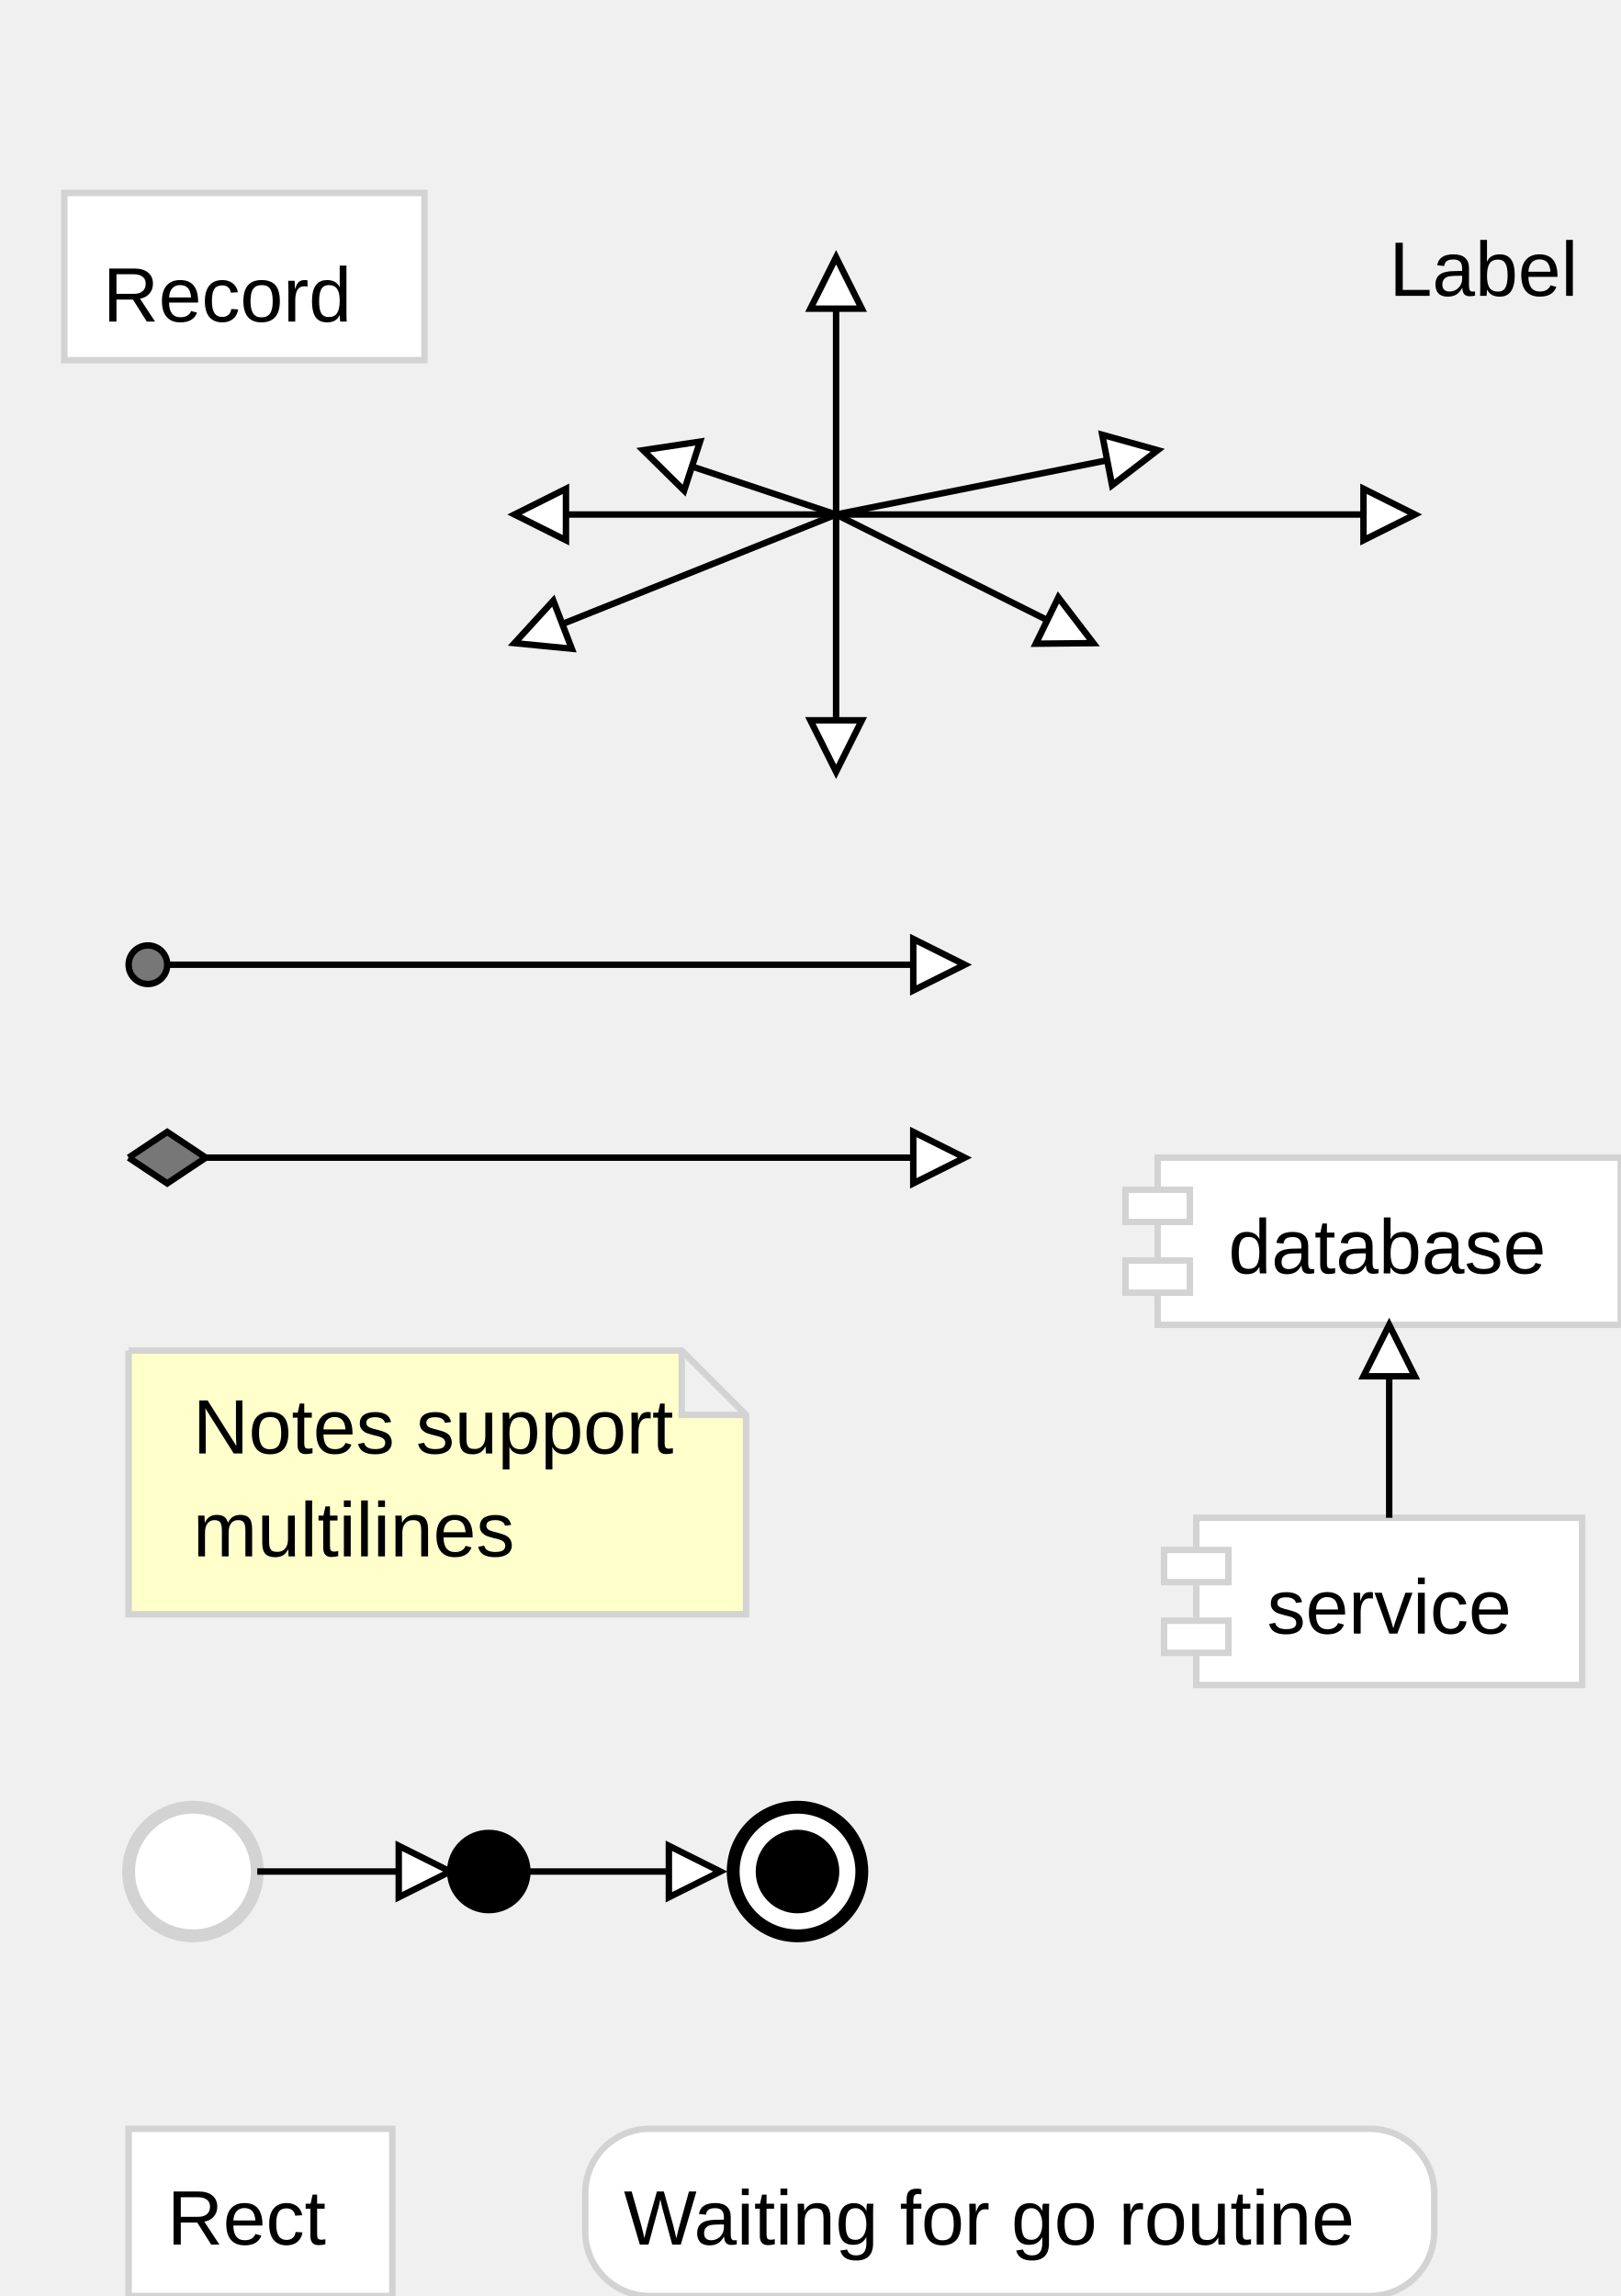
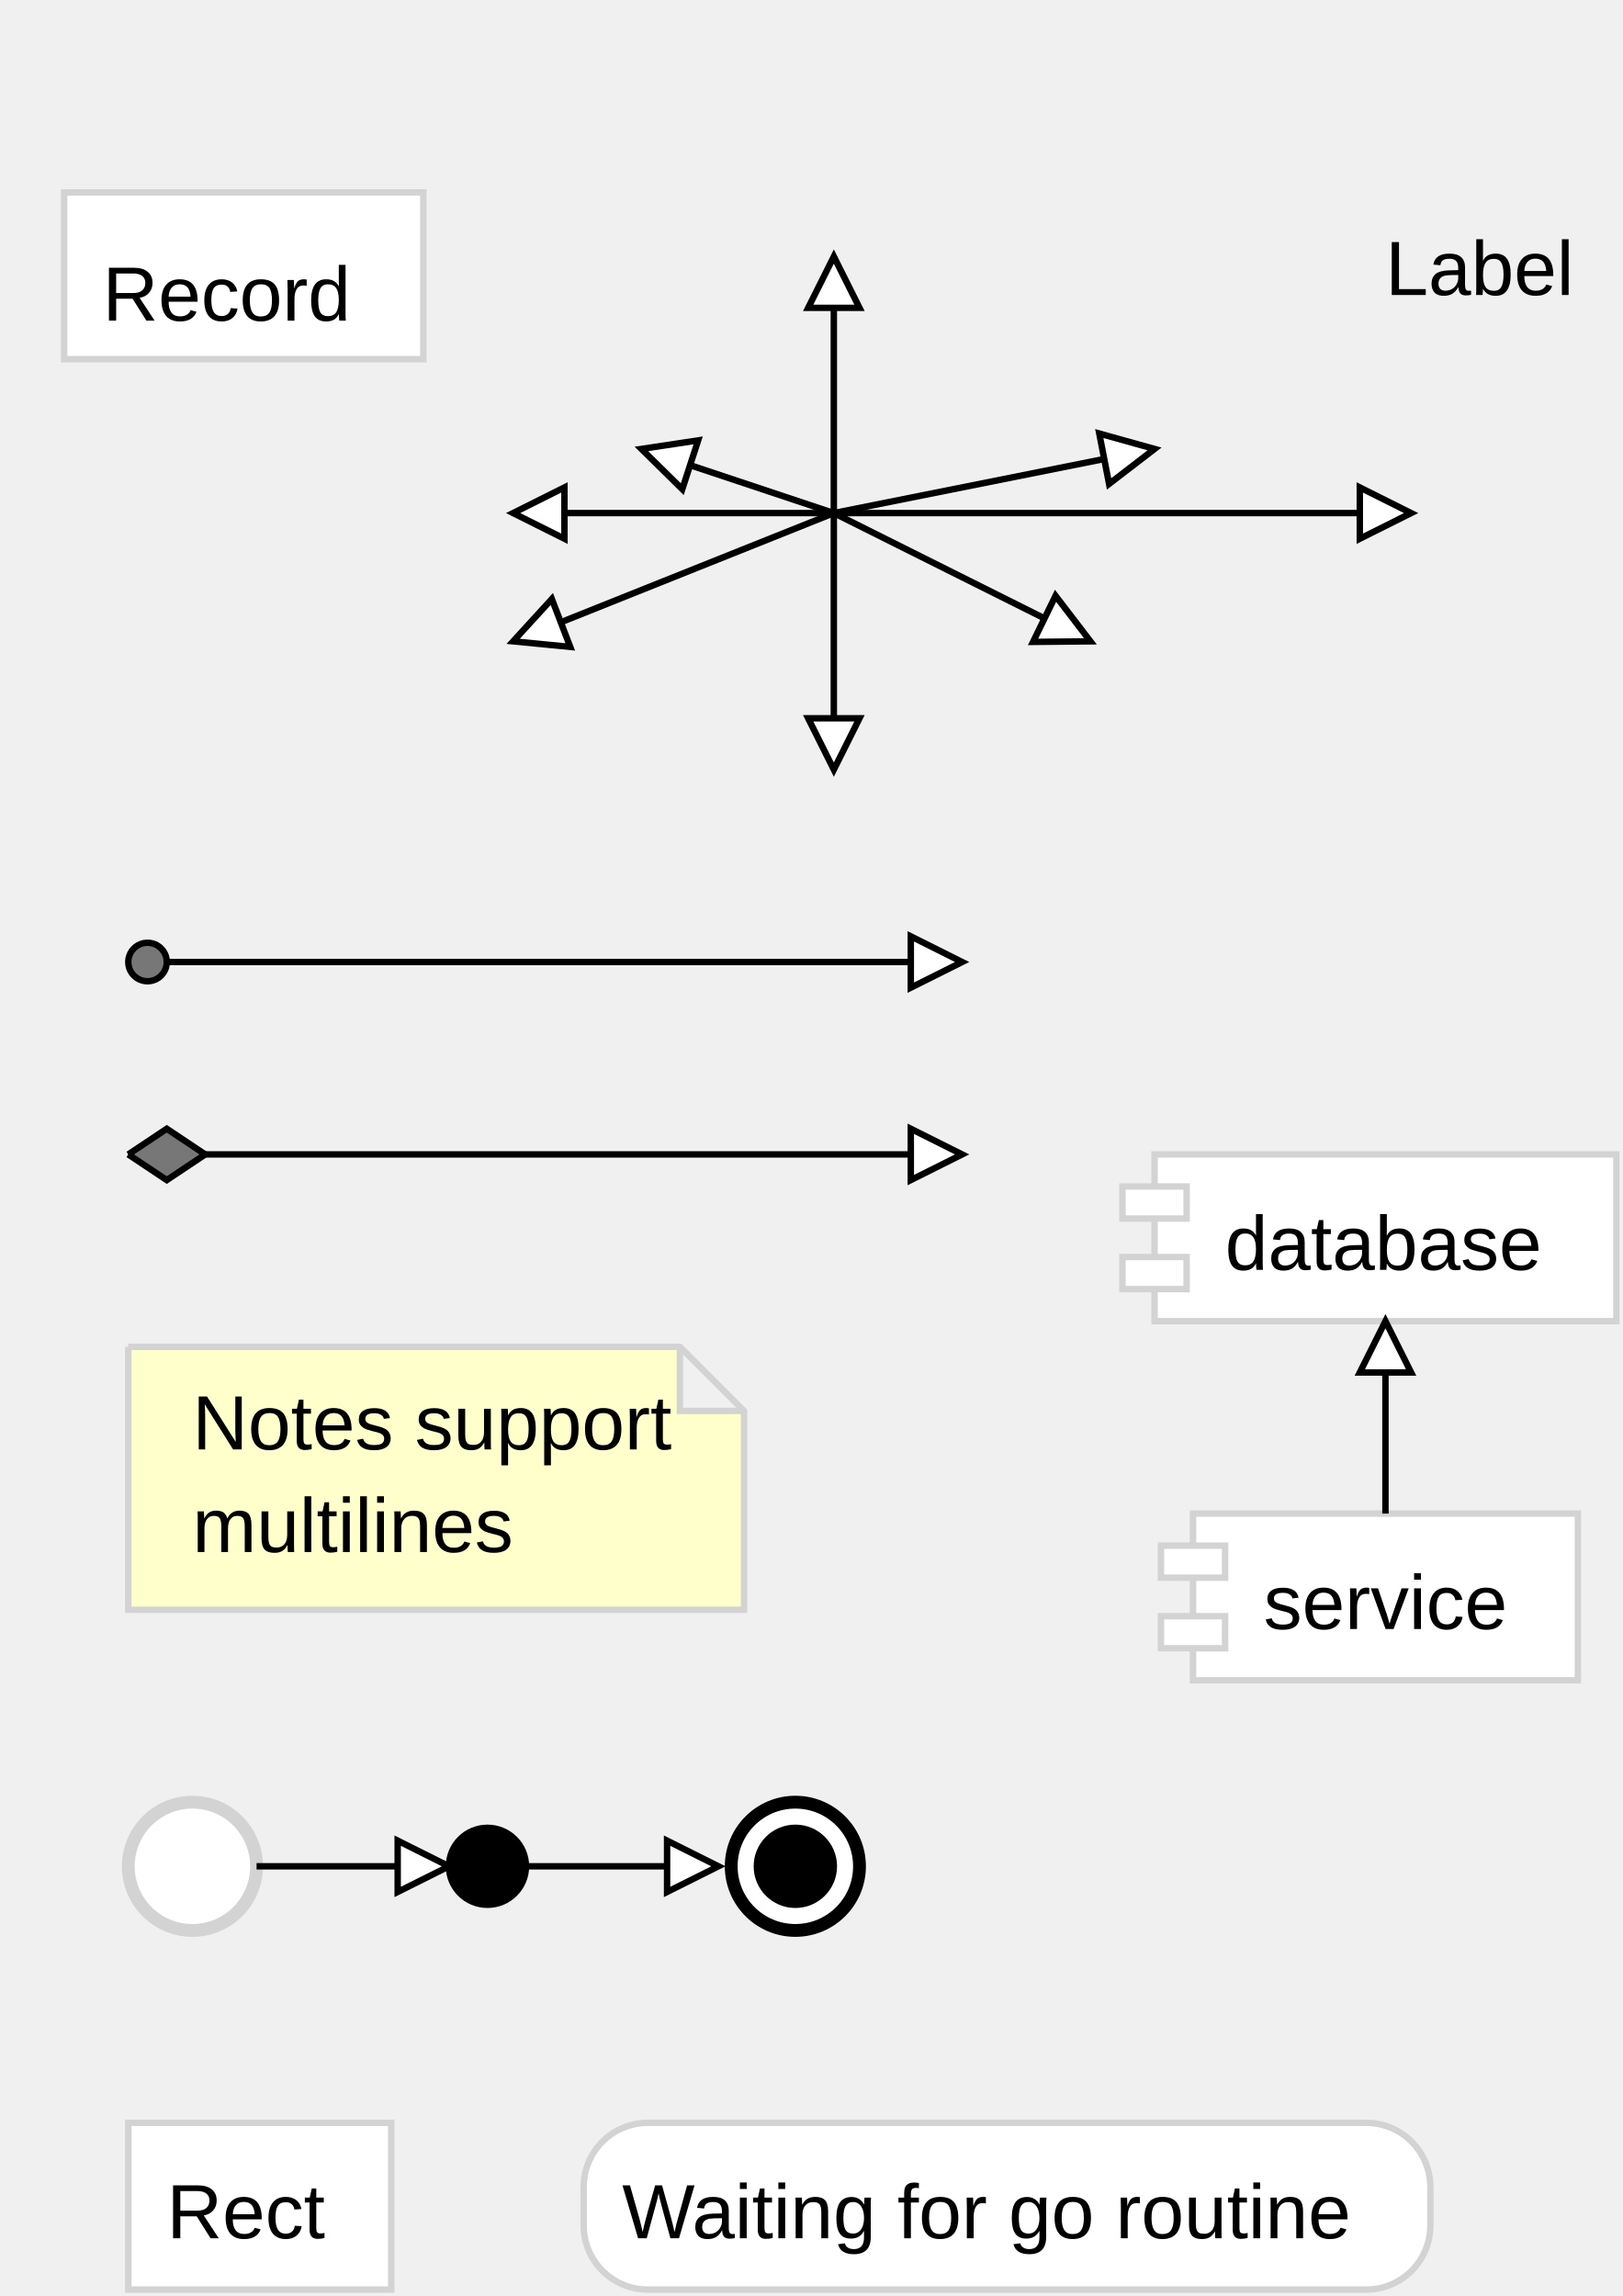
- <svg xmlns="http://www.w3.org/2000/svg" font-family="Arial,Helvetica,sans-serif" width="252" height="357">
+ <svg xmlns="http://www.w3.org/2000/svg" font-family="Arial,Helvetica,sans-serif" width="253" height="358">
  <rect stroke="#d3d3d3" fill="#ffffff" x="10" y="30" width="56" height="26" />
  <text font-family="Arial,Helvetica,sans-serif" font-size="12px" x="16" y="50">Record</text>
  <path stroke="black" d="M130,80 L180,70" />
  <g transform="rotate(-11 180 70)">
    <path stroke="black" fill="#ffffff" d="M180,70 l-8,-4 l 0,8 Z" />
  </g>
  <path stroke="black" d="M130,80 L100,70" />
  <g transform="rotate(198 100 70)">
    <path stroke="black" fill="#ffffff" d="M100,70 l-8,-4 l 0,8 Z" />
  </g>
  <path stroke="black" d="M130,80 L80,100" />
  <g transform="rotate(159 80 100)">
    <path stroke="black" fill="#ffffff" d="M80,100 l-8,-4 l 0,8 Z" />
  </g>
  <path stroke="black" d="M130,80 L170,100" />
  <g transform="rotate(26 170 100)">
    <path stroke="black" fill="#ffffff" d="M170,100 l-8,-4 l 0,8 Z" />
  </g>
  <path stroke="black" d="M130,80 L220,80" />
  <g transform="rotate(0 220 80)">
    <path stroke="black" fill="#ffffff" d="M220,80 l-8,-4 l 0,8 Z" />
  </g>
  <path stroke="black" d="M130,80 L80,80" />
  <g transform="rotate(180 80 80)">
    <path stroke="black" fill="#ffffff" d="M80,80 l-8,-4 l 0,8 Z" />
  </g>
  <path stroke="black" d="M130,80 L130,40" />
  <g transform="rotate(-90 130 40)">
    <path stroke="black" fill="#ffffff" d="M130,40 l-8,-4 l 0,8 Z" />
  </g>
  <path stroke="black" d="M130,80 L130,120" />
  <g transform="rotate(90 130 120)">
    <path stroke="black" fill="#ffffff" d="M130,120 l-8,-4 l 0,8 Z" />
  </g>
  <text font-family="Arial,Helvetica,sans-serif" font-size="12px" x="216" y="46">Label</text>
  <path stroke="black" d="M20,150 L150,150" />
  <g transform="rotate(0 20 150)">
    <circle stroke="black" fill="#777777" cx="23" cy="150" r="3" />\n</g>
  <g transform="rotate(0 150 150)">
    <path stroke="black" fill="#ffffff" d="M150,150 l-8,-4 l 0,8 Z" />
  </g>
  <path stroke="black" d="M20,180 L150,180" />
  <g transform="rotate(0 20 180)">
    <path stroke="black" fill="#777777" d="M20,180 l 6,-4 6,4 -6,4 -6,-4" />
  </g>
  <g transform="rotate(0 150 180)">
    <path stroke="black" fill="#ffffff" d="M150,180 l-8,-4 l 0,8 Z" />
  </g>
  <path stroke="#d3d3d3" fill="#ffffcc" d="M20,210 v 41 h 96 v -31 l -10,-10 L 20,210 M116,220 h -10 v -10" />
  <text font-family="Arial,Helvetica,sans-serif" font-size="12px" x="30" y="226">Notes support</text>
  <text font-family="Arial,Helvetica,sans-serif" font-size="12px" x="30" y="242">multilines</text>
  <circle stroke="#d3d3d3" stroke-width="2" fill="#ffffff" cx="30" cy="291" r="10" />\n
<circle stroke="black" cx="76" cy="291" r="6" />\n
<circle stroke="black" stroke-width="2" fill="#ffffff" cx="124" cy="291" r="10" />\n<circle stroke="black" cx="124" cy="291" r="6" />\n
<path stroke="black" d="M40,291 L70,291" />
  <g transform="rotate(0 70 291)">
    <path stroke="black" fill="#ffffff" d="M70,291 l-8,-4 l 0,8 Z" />
  </g>
  <path stroke="black" d="M82,291 L112,291" />
  <g transform="rotate(0 112 291)">
    <path stroke="black" fill="#ffffff" d="M112,291 l-8,-4 l 0,8 Z" />
  </g>
  <rect stroke="#d3d3d3" fill="#ffffff" x="180" y="180" width="72" height="26" />
  <rect stroke="#d3d3d3" fill="#ffffff" x="175" y="185" width="10" height="5" />
  <rect stroke="#d3d3d3" fill="#ffffff" x="175" y="196" width="10" height="5" />
  <text font-family="Arial,Helvetica,sans-serif" font-size="12px" x="191" y="198">database</text>
  <rect stroke="#d3d3d3" fill="#ffffff" x="20" y="331" width="41" height="26" />
  <text font-family="Arial,Helvetica,sans-serif" font-size="12px" x="26" y="349">Rect</text>
  <rect stroke="#d3d3d3" fill="#ffffff" rx="10" ry="10" x="91" y="331" width="132" height="26" />
  <text font-family="Arial,Helvetica,sans-serif" font-size="12px" x="97" y="349">Waiting for go routine</text>
  <rect stroke="#d3d3d3" fill="#ffffff" x="186" y="236" width="60" height="26" />
  <rect stroke="#d3d3d3" fill="#ffffff" x="181" y="241" width="10" height="5" />
  <rect stroke="#d3d3d3" fill="#ffffff" x="181" y="252" width="10" height="5" />
  <text font-family="Arial,Helvetica,sans-serif" font-size="12px" x="197" y="254">service</text>
  <path stroke="black" d="M216,236 L216,206" />
  <g transform="rotate(-90 216 206)">
    <path stroke="black" fill="#ffffff" d="M216,206 l-8,-4 l 0,8 Z" />
  </g>
  <text font-family="Arial,Helvetica,sans-serif" font-size="12px" x="216" y="202" />
</svg>
